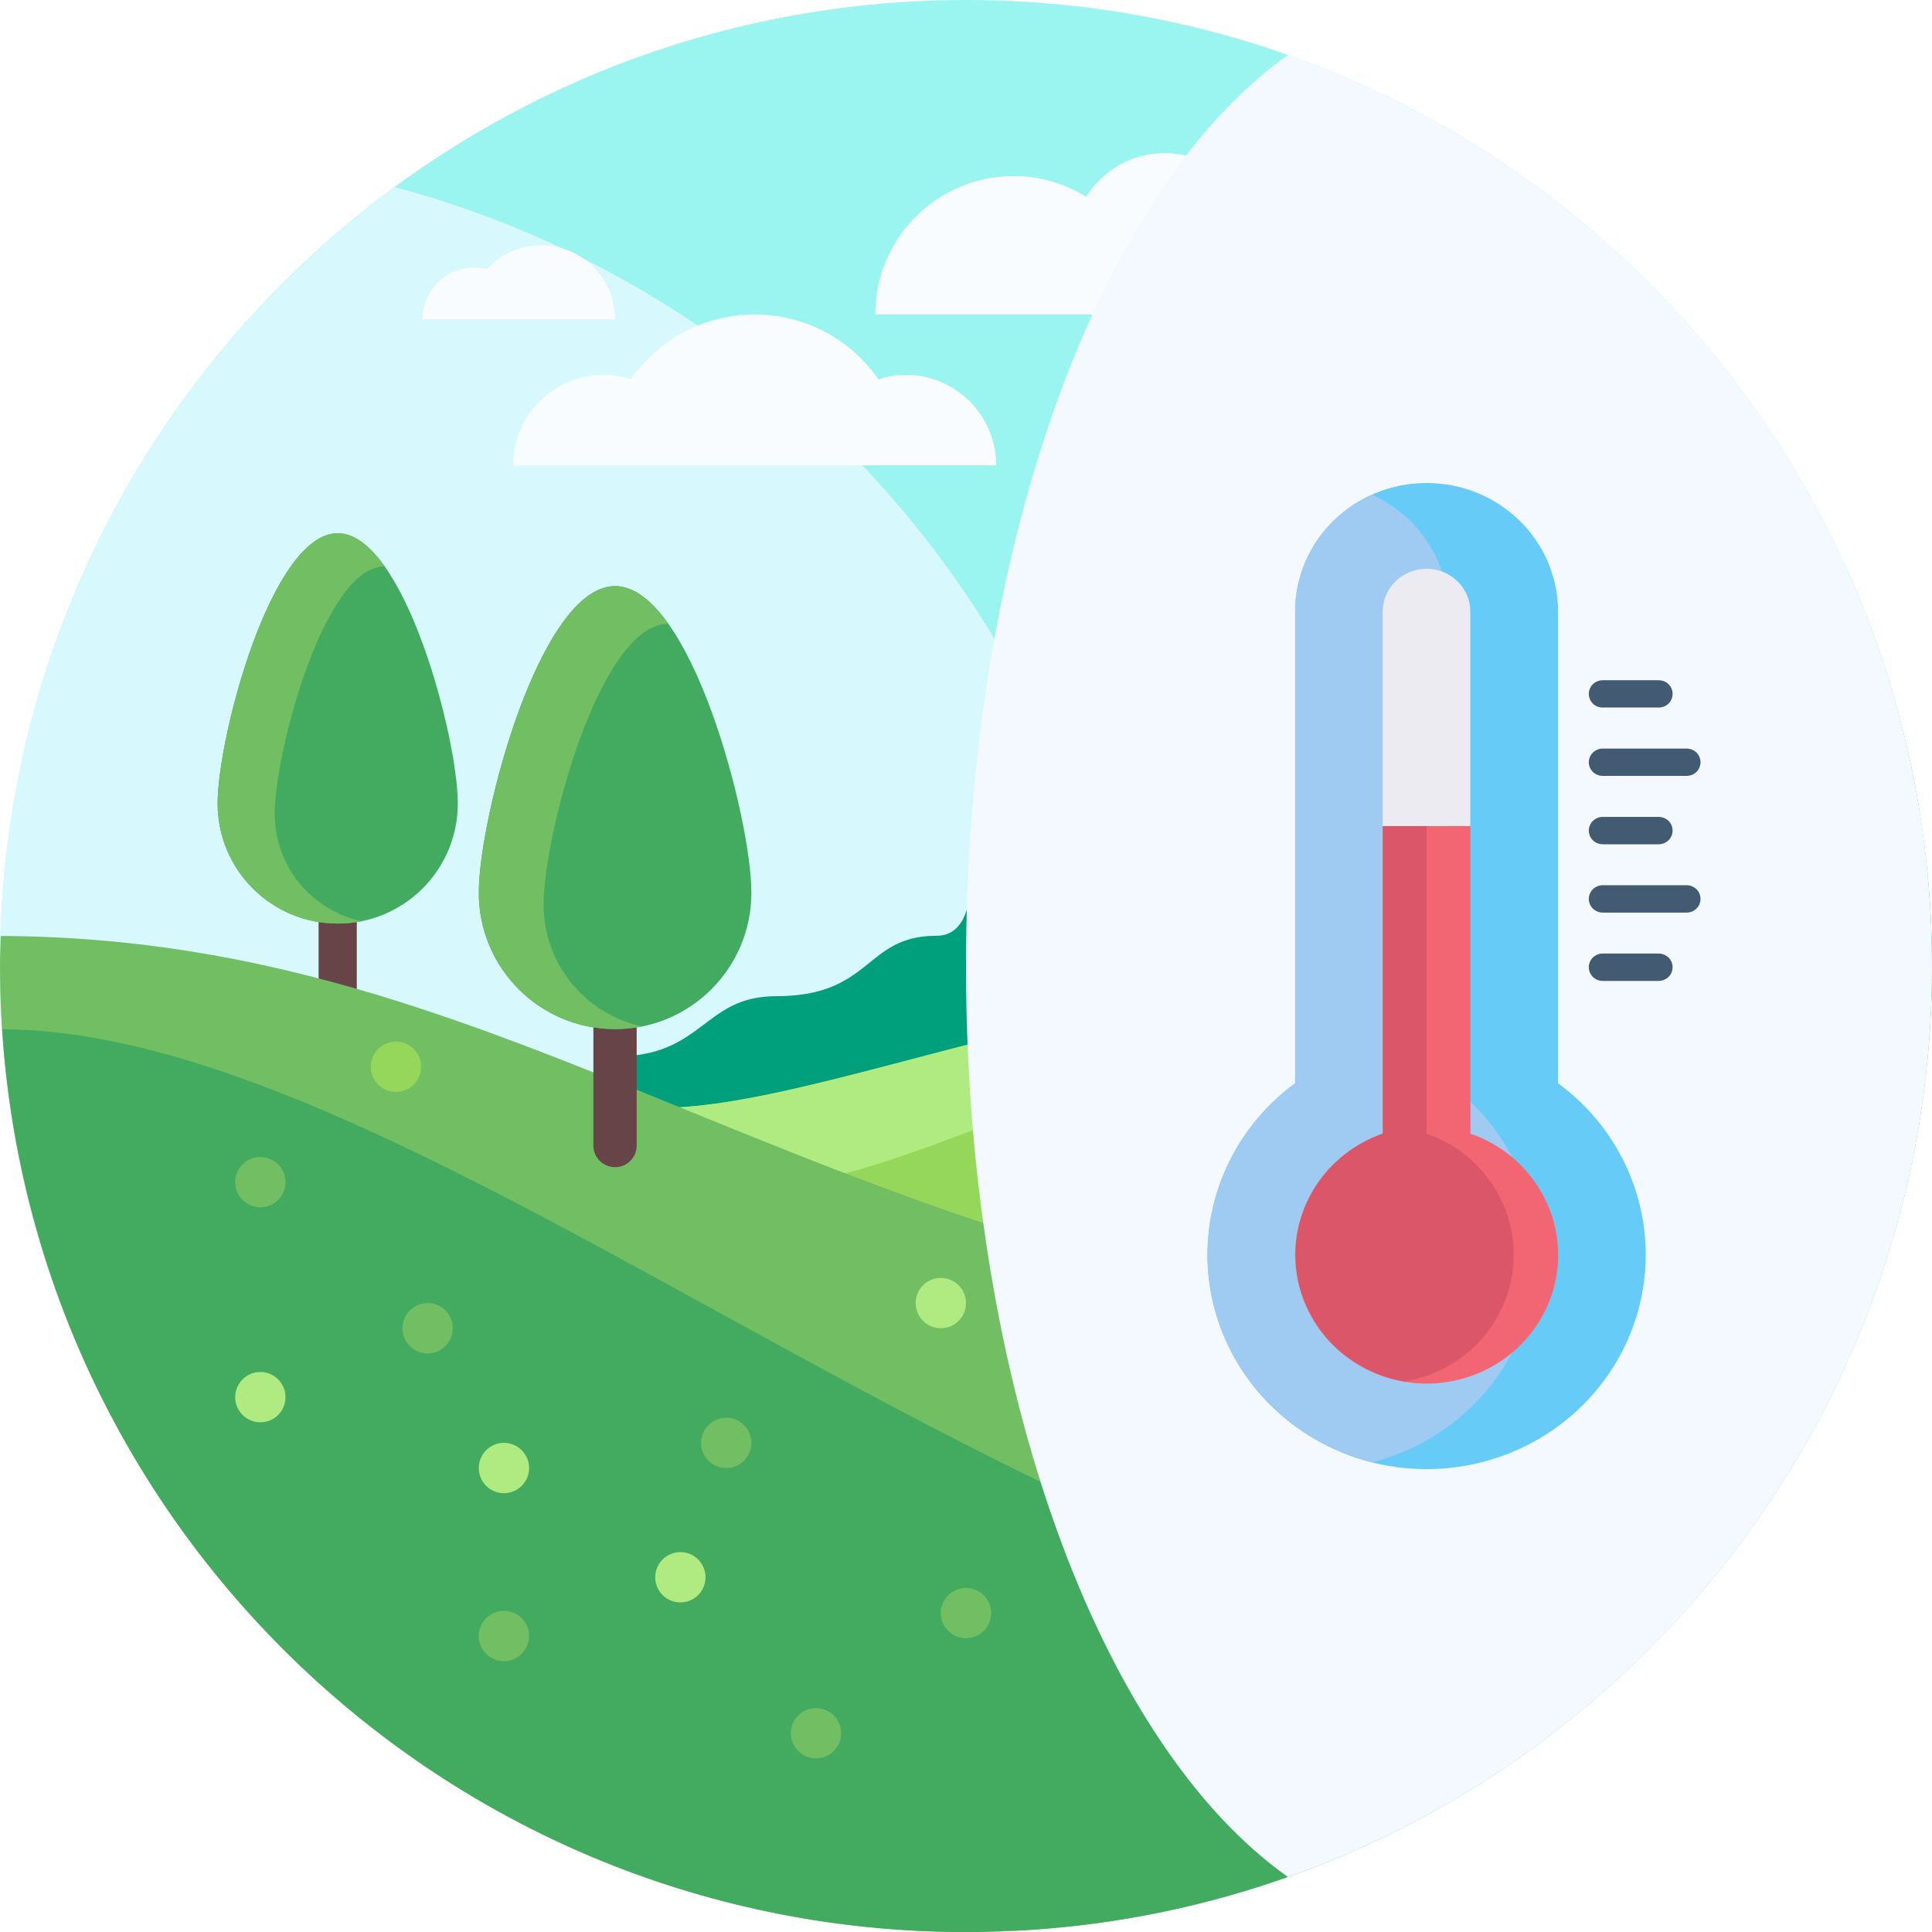
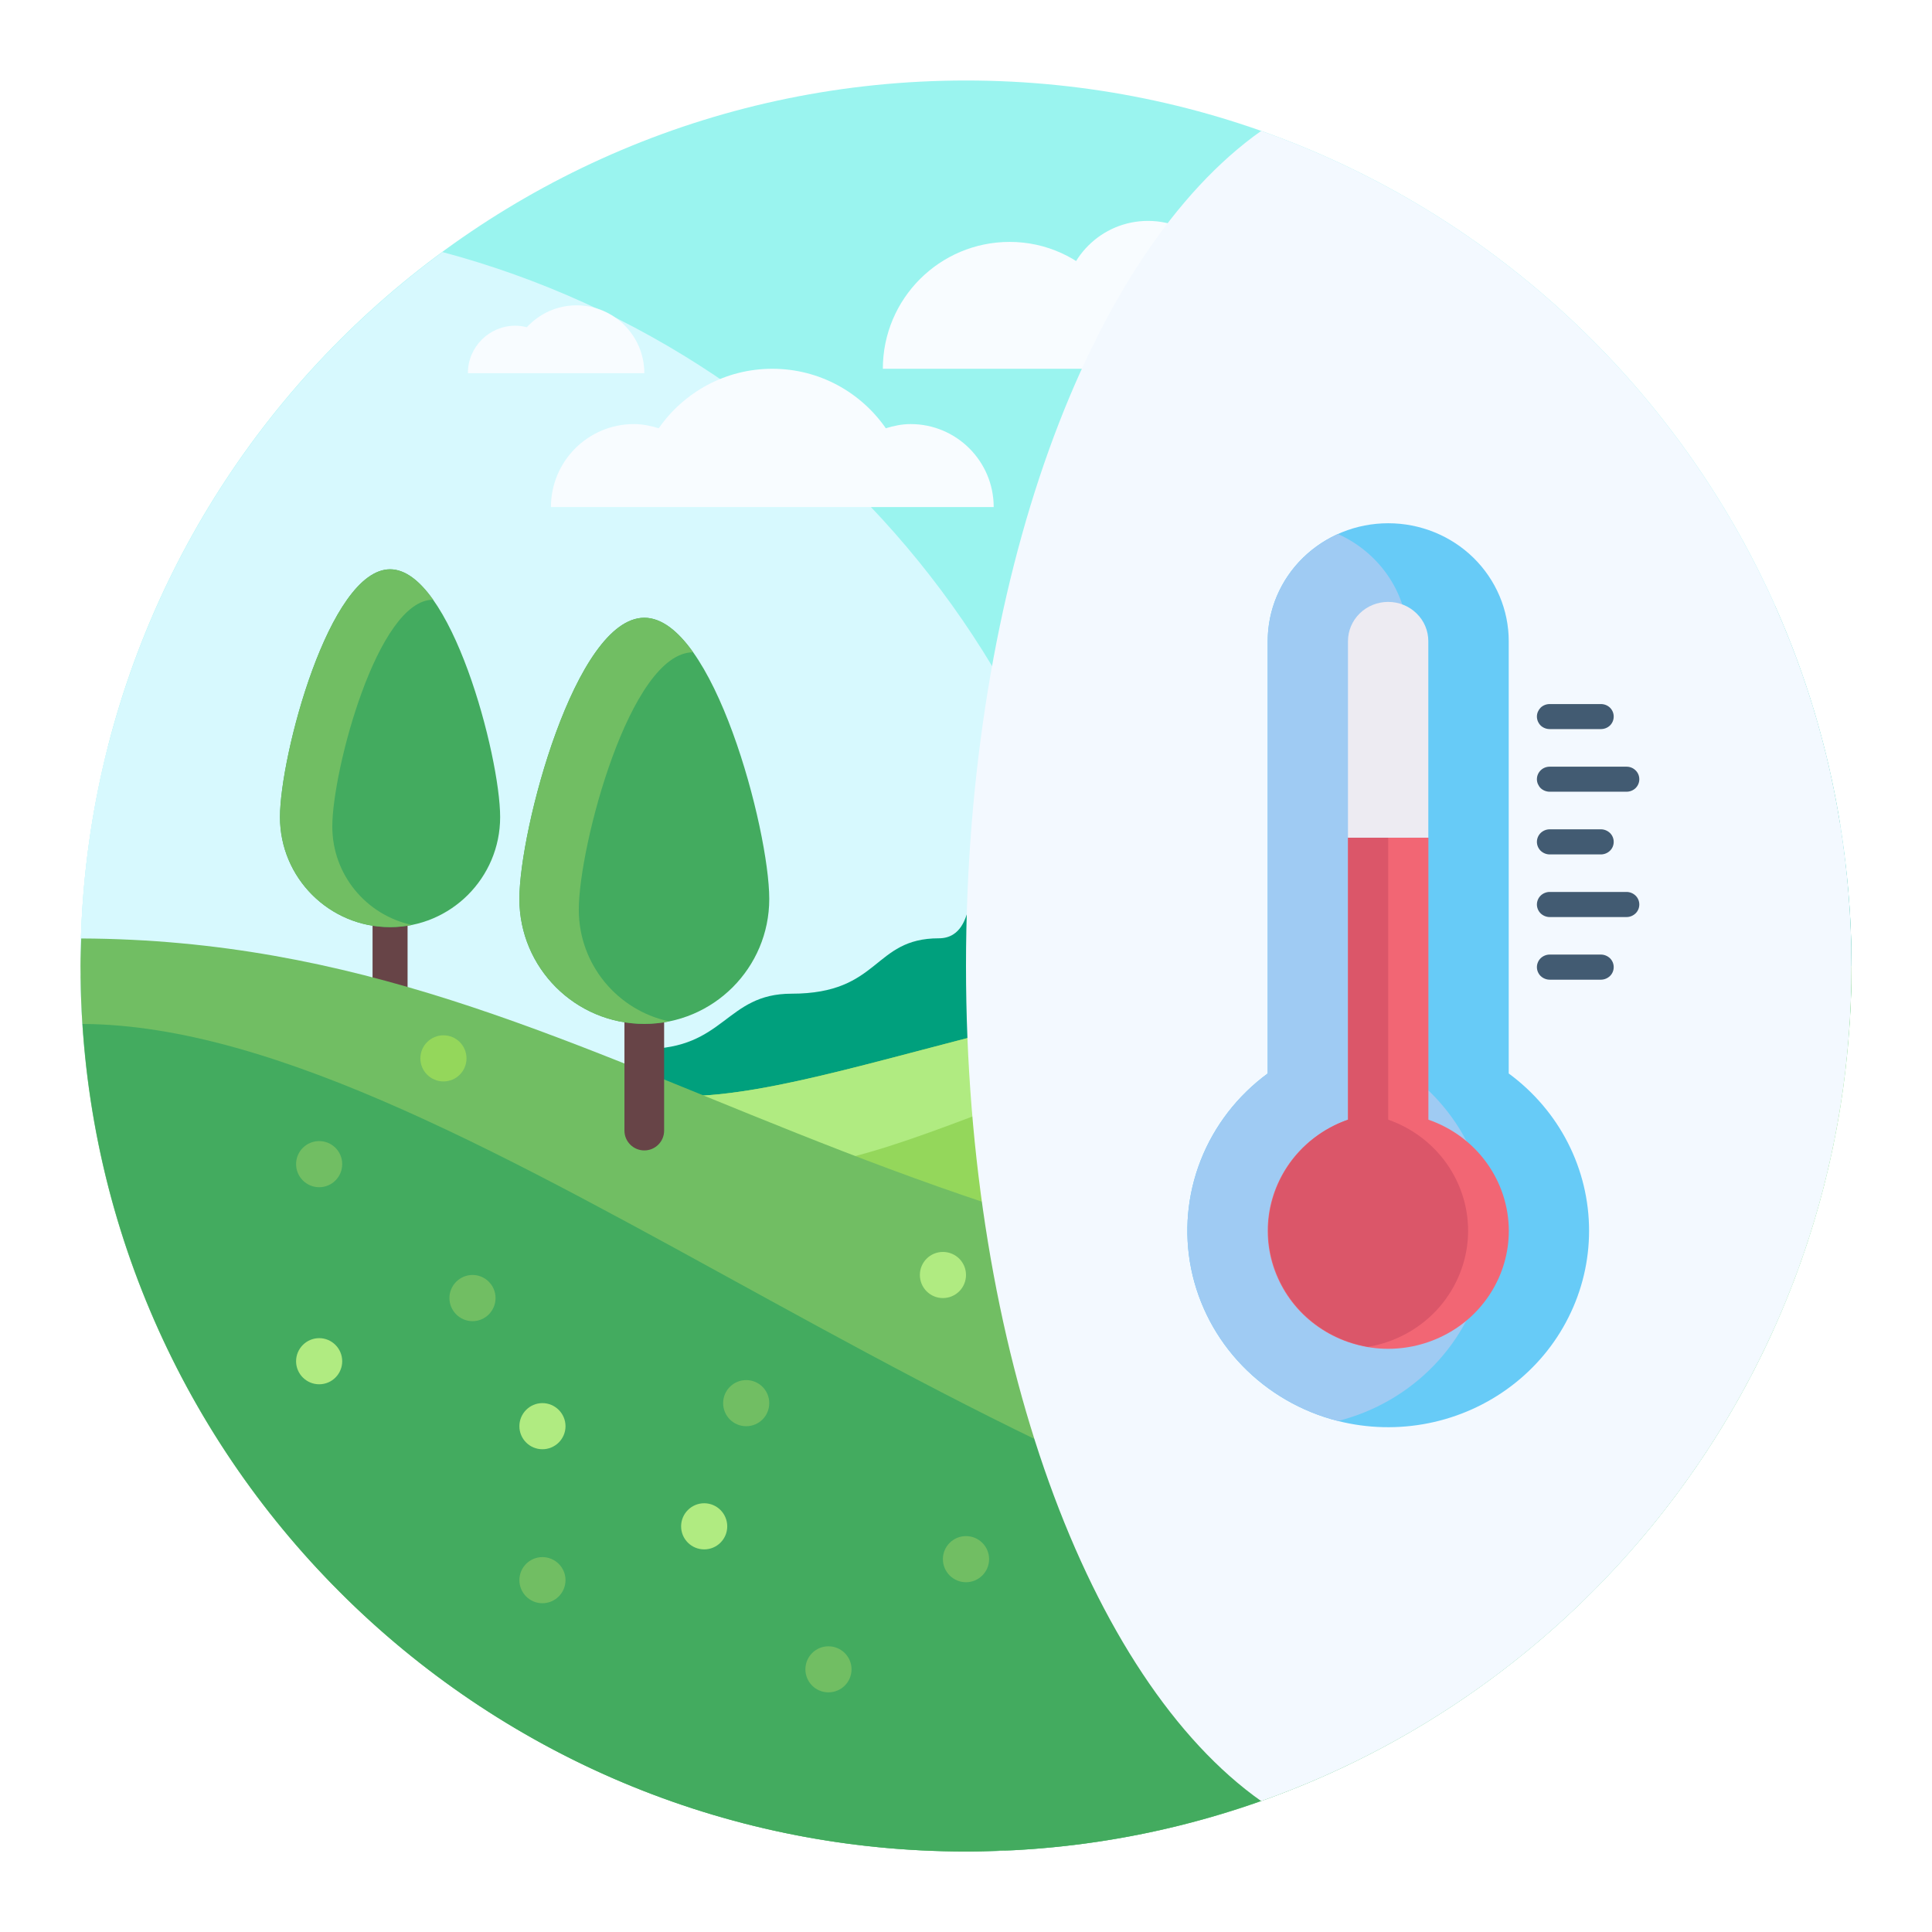
- <svg xmlns="http://www.w3.org/2000/svg" width="22" height="22" viewBox="0 0 22 22" fill="none">
-   <path d="M11 22C4.925 22 0 17.075 0 11C0 4.925 4.925 0 11 0C17.075 0 22 4.925 22 11C22 17.075 17.075 22 11 22Z" fill="#9AF4EF" />
-   <path d="M4.496 2.131C9.365 3.43 12.952 7.87 12.952 13.148C12.952 16.614 11.404 19.717 8.963 21.809C3.862 20.853 0 16.379 0 11C0 7.359 1.77 4.133 4.496 2.131Z" fill="#D7F9FE" />
-   <path d="M12.762 9.197C13.245 8.797 13.943 9.152 14.319 8.83C14.822 8.399 14.936 8.287 15.395 8.169C15.814 8.062 16.193 8.305 16.597 7.767C16.887 7.38 17.16 7.419 17.51 7.505C17.86 7.591 17.968 7.496 18.439 7.106C18.75 6.848 19.035 6.757 19.68 6.778C20.223 6.796 20.651 6.676 21.048 6.525C21.43 7.382 21.707 8.295 21.86 9.251C20.303 9.414 19.835 9.343 19.229 9.539C18.562 9.754 12.088 11.065 11.974 11C11.859 10.935 11.783 9.913 11.783 9.913C12.434 9.795 12.442 9.461 12.762 9.197Z" fill="#36B294" />
-   <path d="M6.589 13.148C6.589 15.577 4.871 17.603 2.585 18.082C0.973 16.168 0 13.698 0 11C0 10.053 0.12 9.134 0.345 8.257C0.731 8.162 1.132 8.107 1.547 8.107C4.331 8.107 6.589 10.364 6.589 13.148Z" fill="#D7F9FE" />
-   <path d="M3.846 11.903C3.966 11.903 4.063 11.806 4.063 11.686V9.349C4.063 9.229 3.966 9.132 3.846 9.132C3.726 9.132 3.628 9.229 3.628 9.349V11.686C3.628 11.806 3.726 11.903 3.846 11.903Z" fill="#674447" />
-   <path d="M2.478 9.15C2.478 9.905 3.09 10.517 3.846 10.517C4.601 10.517 5.213 9.905 5.213 9.15C5.213 8.394 4.601 6.072 3.846 6.072C3.09 6.072 2.478 8.394 2.478 9.15Z" fill="#43AB5F" />
-   <path d="M3.846 6.072C4.035 6.072 4.216 6.218 4.38 6.45C3.689 6.45 3.128 8.575 3.128 9.266C3.128 9.868 3.552 10.369 4.118 10.49C4.03 10.508 3.939 10.517 3.846 10.517C3.09 10.517 2.478 9.905 2.478 9.15C2.478 8.394 3.09 6.072 3.846 6.072Z" fill="#71BE63" />
-   <path d="M14.839 6.085C14.839 5.631 14.471 5.263 14.017 5.263C13.948 5.263 13.883 5.273 13.819 5.289C13.604 5.057 13.3 4.91 12.959 4.91C12.31 4.91 11.783 5.436 11.783 6.085L14.839 6.085Z" fill="#F8FCFF" />
-   <path d="M14.94 2.793C14.94 2.387 14.612 2.058 14.206 2.058C14.145 2.058 14.086 2.068 14.029 2.082C13.838 1.875 13.566 1.744 13.261 1.744C12.682 1.744 12.212 2.213 12.212 2.793H14.94Z" fill="#F8FCFF" />
-   <path d="M4.812 3.636C4.812 3.31 5.077 3.046 5.402 3.046C5.452 3.046 5.499 3.054 5.544 3.065C5.698 2.899 5.917 2.793 6.161 2.793C6.627 2.793 7.004 3.17 7.004 3.636H4.812Z" fill="#F8FCFF" />
-   <path d="M10.662 10.656C10.951 10.656 10.999 10.37 11.027 10.312C11.344 9.668 11.727 9.969 12.355 9.969C12.847 9.969 12.947 9.253 13.222 9.281C13.496 9.31 13.938 9.768 14.319 9.625C14.866 9.419 14.883 9.109 15.416 8.938C15.887 8.786 16.285 8.895 16.514 8.594C16.959 8.008 17.279 8.647 17.977 8.25C18.686 7.846 18.906 8.594 19.44 8.594C20 8.594 19.805 7.906 20.537 7.906C20.951 7.906 21.196 8.412 21.72 8.554C21.901 9.341 22 10.159 22 11C22 11.434 21.972 11.861 21.922 12.281C21.754 12.437 21.572 12.574 21.39 12.653C20.736 12.934 7.004 13.175 7.004 13.175V12.031C8.01 12.031 8.01 11.344 8.833 11.344C9.941 11.344 9.839 10.656 10.662 10.656Z" fill="#00A07D" />
-   <path d="M17.402 18.629L7.219 13.175L7.477 12.618C9.942 12.618 14.221 10.112 22 11C22 13.74 20.996 16.244 19.339 18.169C18.298 18.418 17.402 18.629 17.402 18.629Z" fill="#94D75B" />
-   <path d="M7.477 12.618C9.738 12.618 13.526 10.513 20.137 10.848C14.259 10.853 10.654 13.484 8.809 13.484L8.293 13.292L7.461 12.652L7.477 12.618Z" fill="#B0EB81" />
-   <path d="M14.254 5.142C14.353 5.142 14.447 5.162 14.537 5.19C14.82 4.782 15.291 4.514 15.826 4.514C16.361 4.514 16.832 4.782 17.116 5.19C17.206 5.162 17.299 5.142 17.398 5.142C17.919 5.142 18.341 5.564 18.341 6.085H13.311C13.311 5.565 13.734 5.142 14.254 5.142Z" fill="#F8FCFF" />
-   <path d="M6.875 4.268C6.983 4.268 7.085 4.29 7.183 4.32C7.494 3.874 8.009 3.581 8.594 3.581C9.179 3.581 9.694 3.874 10.004 4.32C10.102 4.29 10.204 4.268 10.312 4.268C10.882 4.268 11.344 4.73 11.344 5.299H5.844C5.844 4.73 6.305 4.268 6.875 4.268Z" fill="#F8FCFF" />
-   <path d="M14.063 3.581C14.063 2.972 13.57 2.478 12.961 2.478C12.869 2.478 12.781 2.492 12.695 2.514C12.408 2.203 12 2.005 11.543 2.005C10.672 2.005 9.967 2.711 9.967 3.581H14.063Z" fill="#F8FCFF" />
-   <path d="M21.026 15.524C19.301 19.342 15.462 22 11 22C4.925 22 0 17.075 0 11C0 10.885 0.005 10.772 0.009 10.658C6.811 10.689 9.895 15.469 21.026 15.469V15.524Z" fill="#71BE63" />
-   <path d="M7.004 13.291C7.14 13.291 7.25 13.181 7.25 13.045V10.393C7.25 10.257 7.14 10.147 7.004 10.147C6.868 10.147 6.757 10.257 6.757 10.393V13.045C6.757 13.181 6.868 13.291 7.004 13.291Z" fill="#674447" />
-   <path d="M5.452 10.167C5.452 11.024 6.147 11.719 7.004 11.719C7.861 11.719 8.556 11.024 8.556 10.167C8.556 9.31 7.861 6.674 7.004 6.674C6.147 6.674 5.452 9.31 5.452 10.167Z" fill="#43AB5F" />
-   <path d="M7.004 6.674C7.219 6.674 7.424 6.841 7.61 7.103C6.826 7.103 6.19 9.515 6.19 10.3C6.19 10.982 6.671 11.551 7.313 11.688C7.213 11.708 7.11 11.719 7.004 11.719C6.147 11.719 5.452 11.024 5.452 10.167C5.452 9.31 6.147 6.674 7.004 6.674Z" fill="#71BE63" />
-   <path d="M0.026 11.72C4.861 11.744 11.791 18.433 18.557 18.981C16.586 20.849 13.93 22 11 22C5.167 22 0.397 17.459 0.026 11.72Z" fill="#43AB5F" />
-   <path d="M13.598 19.565C13.44 19.565 13.311 19.437 13.311 19.279C13.311 19.12 13.44 18.992 13.598 18.992C13.756 18.992 13.884 19.12 13.884 19.279C13.884 19.437 13.756 19.565 13.598 19.565Z" fill="#B0EB81" />
-   <path d="M12.26 16.196C12.102 16.196 11.974 16.068 11.974 15.91C11.974 15.752 12.102 15.623 12.26 15.623C12.419 15.623 12.547 15.752 12.547 15.91C12.547 16.068 12.419 16.196 12.26 16.196Z" fill="#94D75B" />
-   <path d="M4.509 12.434C4.351 12.434 4.222 12.306 4.222 12.148C4.222 11.989 4.351 11.861 4.509 11.861C4.667 11.861 4.795 11.989 4.795 12.148C4.795 12.306 4.667 12.434 4.509 12.434Z" fill="#94D75B" />
-   <path d="M9.291 20.023C9.133 20.023 9.005 19.895 9.005 19.737C9.005 19.579 9.133 19.451 9.291 19.451C9.45 19.451 9.578 19.579 9.578 19.737C9.578 19.895 9.45 20.023 9.291 20.023Z" fill="#71BE63" />
-   <path d="M7.748 18.247C7.589 18.247 7.461 18.119 7.461 17.961C7.461 17.803 7.589 17.674 7.748 17.674C7.906 17.674 8.034 17.803 8.034 17.961C8.034 18.119 7.906 18.247 7.748 18.247Z" fill="#B0EB81" />
-   <path d="M11 18.655C10.842 18.655 10.713 18.527 10.713 18.368C10.713 18.21 10.842 18.082 11 18.082C11.158 18.082 11.287 18.21 11.287 18.368C11.287 18.527 11.158 18.655 11 18.655Z" fill="#71BE63" />
-   <path d="M15.812 19.852C15.654 19.852 15.526 19.723 15.526 19.565C15.526 19.407 15.654 19.279 15.812 19.279C15.971 19.279 16.099 19.407 16.099 19.565C16.099 19.723 15.971 19.852 15.812 19.852Z" fill="#71BE63" />
-   <path d="M15.526 17.433C15.368 17.433 15.24 17.305 15.24 17.147C15.24 16.988 15.368 16.86 15.526 16.86C15.684 16.86 15.812 16.988 15.812 17.147C15.812 17.305 15.684 17.433 15.526 17.433Z" fill="#B0EB81" />
-   <path d="M10.713 15.125C10.555 15.125 10.427 14.997 10.427 14.838C10.427 14.68 10.555 14.552 10.713 14.552C10.872 14.552 11 14.68 11 14.838C11 14.997 10.872 15.125 10.713 15.125Z" fill="#B0EB81" />
-   <path d="M17.876 17.29C17.718 17.29 17.589 17.162 17.589 17.003C17.589 16.845 17.718 16.717 17.876 16.717C18.034 16.717 18.162 16.845 18.162 17.003C18.162 17.162 18.034 17.29 17.876 17.29Z" fill="#94D75B" />
-   <path d="M5.738 17.003C5.58 17.003 5.452 16.875 5.452 16.717C5.452 16.559 5.58 16.43 5.738 16.43C5.896 16.43 6.025 16.559 6.025 16.717C6.025 16.875 5.896 17.003 5.738 17.003Z" fill="#B0EB81" />
-   <path d="M2.965 16.196C2.807 16.196 2.678 16.068 2.678 15.91C2.678 15.752 2.807 15.623 2.965 15.623C3.123 15.623 3.251 15.752 3.251 15.91C3.251 16.068 3.123 16.196 2.965 16.196Z" fill="#B0EB81" />
-   <path d="M8.27 16.717C8.111 16.717 7.983 16.589 7.983 16.43C7.983 16.272 8.111 16.144 8.27 16.144C8.428 16.144 8.556 16.272 8.556 16.43C8.556 16.589 8.428 16.717 8.27 16.717Z" fill="#71BE63" />
-   <path d="M5.738 18.916C5.58 18.916 5.452 18.787 5.452 18.629C5.452 18.471 5.58 18.343 5.738 18.343C5.896 18.343 6.025 18.471 6.025 18.629C6.025 18.787 5.896 18.916 5.738 18.916Z" fill="#71BE63" />
-   <path d="M4.87 15.412C4.712 15.412 4.583 15.283 4.583 15.125C4.583 14.967 4.712 14.838 4.87 14.838C5.028 14.838 5.156 14.967 5.156 15.125C5.156 15.283 5.028 15.412 4.87 15.412Z" fill="#71BE63" />
-   <path d="M2.965 13.748C2.807 13.748 2.678 13.62 2.678 13.461C2.678 13.303 2.807 13.175 2.965 13.175C3.123 13.175 3.251 13.303 3.251 13.461C3.251 13.62 3.123 13.748 2.965 13.748Z" fill="#71BE63" />
-   <path fill-rule="evenodd" clip-rule="evenodd" d="M0.004 11.307C0.002 11.238 0.001 11.169 0 11.1C0 11.066 0 11.033 0 11C0 11.103 0.001 11.205 0.004 11.307ZM14.667 0.626C12.53 2.136 11 6.211 11 11C11 15.79 12.53 19.864 14.667 21.374C18.875 19.887 21.909 15.91 21.998 11.213C21.999 11.142 22 11.071 22 11C22 6.211 18.939 2.136 14.667 0.626ZM11.176 21.999C11.329 21.996 11.482 21.991 11.633 21.982L11.176 21.999ZM9.847 21.94C9.842 21.94 9.837 21.939 9.832 21.939C9.837 21.939 9.842 21.94 9.847 21.94Z" fill="#F3F9FF" />
-   <path d="M18.74 14.289C18.74 14.661 18.653 15.029 18.485 15.363C18.318 15.697 18.074 15.99 17.773 16.218C17.472 16.446 17.121 16.604 16.748 16.679C16.375 16.754 15.99 16.745 15.621 16.652C15.166 16.537 14.754 16.298 14.431 15.964C14.108 15.63 13.889 15.213 13.797 14.762C13.706 14.311 13.747 13.844 13.915 13.415C14.083 12.986 14.372 12.611 14.748 12.335V6.965C14.748 6.576 14.905 6.204 15.186 5.929C15.467 5.654 15.848 5.5 16.245 5.5C16.642 5.5 17.023 5.654 17.304 5.929C17.584 6.204 17.742 6.576 17.742 6.965V12.335C18.052 12.563 18.304 12.858 18.477 13.197C18.65 13.536 18.74 13.909 18.74 14.289Z" fill="#67CBF7" />
-   <path d="M15.621 16.652C15.166 16.537 14.754 16.298 14.431 15.964C14.108 15.63 13.889 15.213 13.797 14.762C13.706 14.311 13.747 13.844 13.915 13.415C14.083 12.986 14.372 12.611 14.748 12.335V6.965C14.748 6.684 14.83 6.41 14.985 6.174C15.14 5.938 15.361 5.751 15.621 5.634C15.882 5.751 16.102 5.938 16.257 6.174C16.412 6.41 16.494 6.684 16.494 6.965V12.335C16.87 12.611 17.159 12.986 17.327 13.415C17.495 13.844 17.536 14.311 17.445 14.762C17.353 15.213 17.134 15.63 16.811 15.964C16.488 16.298 16.076 16.537 15.621 16.652Z" fill="#9FCBF3" />
-   <path d="M18.887 8.057H18.251C18.209 8.057 18.168 8.041 18.138 8.012C18.109 7.982 18.092 7.943 18.092 7.901C18.092 7.86 18.109 7.821 18.138 7.791C18.168 7.762 18.209 7.746 18.251 7.746H18.887C18.929 7.746 18.97 7.762 19 7.791C19.03 7.821 19.046 7.86 19.046 7.901C19.046 7.943 19.03 7.982 19 8.012C18.97 8.041 18.929 8.057 18.887 8.057Z" fill="#425B72" />
-   <path d="M19.205 8.835H18.251C18.209 8.835 18.168 8.819 18.138 8.79C18.109 8.76 18.092 8.721 18.092 8.68C18.092 8.638 18.109 8.599 18.138 8.57C18.168 8.54 18.209 8.524 18.251 8.524H19.205C19.248 8.524 19.288 8.54 19.318 8.57C19.348 8.599 19.364 8.638 19.364 8.68C19.364 8.721 19.348 8.76 19.318 8.79C19.288 8.819 19.248 8.835 19.205 8.835Z" fill="#425B72" />
-   <path d="M18.887 9.614H18.251C18.209 9.614 18.168 9.597 18.138 9.568C18.109 9.539 18.092 9.499 18.092 9.458C18.092 9.417 18.109 9.377 18.138 9.348C18.168 9.319 18.209 9.302 18.251 9.302H18.887C18.929 9.302 18.97 9.319 19 9.348C19.03 9.377 19.046 9.417 19.046 9.458C19.046 9.499 19.03 9.539 19 9.568C18.97 9.597 18.929 9.614 18.887 9.614Z" fill="#425B72" />
-   <path d="M19.205 10.392H18.251C18.209 10.392 18.168 10.375 18.138 10.346C18.109 10.317 18.092 10.277 18.092 10.236C18.092 10.195 18.109 10.155 18.138 10.126C18.168 10.097 18.209 10.08 18.251 10.08H19.205C19.248 10.08 19.288 10.097 19.318 10.126C19.348 10.155 19.364 10.195 19.364 10.236C19.364 10.277 19.348 10.317 19.318 10.346C19.288 10.375 19.248 10.392 19.205 10.392Z" fill="#425B72" />
-   <path d="M18.887 11.17H18.251C18.209 11.17 18.168 11.153 18.138 11.124C18.109 11.095 18.092 11.055 18.092 11.014C18.092 10.973 18.109 10.933 18.138 10.904C18.168 10.875 18.209 10.858 18.251 10.858H18.887C18.929 10.858 18.97 10.875 19 10.904C19.03 10.933 19.046 10.973 19.046 11.014C19.046 11.055 19.03 11.095 19 11.124C18.97 11.153 18.929 11.17 18.887 11.17Z" fill="#425B72" />
-   <path d="M17.743 14.289C17.743 14.557 17.668 14.821 17.525 15.05C17.383 15.28 17.179 15.467 16.935 15.59C16.691 15.714 16.417 15.77 16.143 15.752C15.869 15.733 15.606 15.642 15.382 15.487C15.157 15.332 14.981 15.119 14.872 14.873C14.762 14.627 14.725 14.355 14.762 14.089C14.8 13.823 14.912 13.572 15.085 13.364C15.259 13.156 15.487 12.999 15.746 12.909V9.406H16.744V12.909C17.036 13.01 17.289 13.197 17.467 13.444C17.646 13.691 17.742 13.986 17.743 14.289Z" fill="#F26674" />
-   <path d="M15.995 15.731C15.67 15.676 15.372 15.517 15.148 15.279C14.925 15.04 14.788 14.736 14.759 14.414C14.731 14.092 14.812 13.77 14.991 13.497C15.169 13.225 15.435 13.018 15.746 12.909V9.406H16.245V12.909C16.556 13.018 16.822 13.225 17 13.497C17.179 13.77 17.26 14.092 17.232 14.414C17.203 14.736 17.066 15.04 16.843 15.279C16.619 15.517 16.321 15.676 15.995 15.731Z" fill="#DB5669" />
-   <path d="M16.743 6.965V9.406H15.745V6.965C15.745 6.835 15.798 6.711 15.891 6.62C15.985 6.528 16.112 6.477 16.244 6.477C16.377 6.477 16.503 6.528 16.597 6.62C16.691 6.711 16.743 6.835 16.743 6.965Z" fill="#EDEBF2" />
+ <svg xmlns="http://www.w3.org/2000/svg" width="24" height="24" viewBox="0 0 24 24" fill="none">
+   <path d="M12 23C5.925 23 1 18.075 1 12C1 5.925 5.925 1 12 1C18.075 1 23 5.925 23 12C23 18.075 18.075 23 12 23Z" fill="#9AF4EF" />
+   <path d="M5.496 3.131C10.365 4.43 13.952 8.87 13.952 14.148C13.952 17.614 12.404 20.717 9.963 22.809C4.862 21.853 1 17.379 1 12C1 8.359 2.77 5.133 5.496 3.131Z" fill="#D7F9FE" />
+   <path d="M13.762 10.197C14.245 9.797 14.943 10.152 15.319 9.83C15.822 9.399 15.936 9.287 16.395 9.169C16.814 9.062 17.193 9.305 17.597 8.767C17.887 8.38 18.16 8.419 18.51 8.505C18.86 8.591 18.968 8.496 19.439 8.106C19.75 7.848 20.035 7.757 20.68 7.778C21.223 7.796 21.651 7.676 22.048 7.525C22.43 8.382 22.707 9.295 22.86 10.251C21.303 10.414 20.835 10.343 20.229 10.539C19.562 10.754 13.088 12.065 12.974 12C12.859 11.935 12.783 10.913 12.783 10.913C13.434 10.795 13.442 10.461 13.762 10.197Z" fill="#36B294" />
+   <path d="M7.589 14.148C7.589 16.577 5.871 18.603 3.585 19.082C1.973 17.168 1 14.698 1 12C1 11.053 1.12 10.134 1.345 9.257C1.731 9.162 2.132 9.107 2.547 9.107C5.331 9.107 7.589 11.364 7.589 14.148Z" fill="#D7F9FE" />
+   <path d="M4.846 12.903C4.966 12.903 5.063 12.806 5.063 12.686V10.349C5.063 10.229 4.965 10.132 4.846 10.132C4.726 10.132 4.628 10.229 4.628 10.349V12.686C4.628 12.806 4.726 12.903 4.846 12.903Z" fill="#674447" />
+   <path d="M3.478 10.15C3.478 10.905 4.09 11.517 4.846 11.517C5.601 11.517 6.213 10.905 6.213 10.15C6.213 9.394 5.601 7.072 4.846 7.072C4.09 7.072 3.478 9.394 3.478 10.15Z" fill="#43AB5F" />
+   <path d="M4.846 7.072C5.035 7.072 5.216 7.218 5.38 7.45C4.689 7.45 4.128 9.575 4.128 10.267C4.128 10.868 4.552 11.369 5.118 11.49C5.03 11.508 4.939 11.517 4.846 11.517C4.09 11.517 3.478 10.905 3.478 10.15C3.478 9.394 4.09 7.072 4.846 7.072Z" fill="#71BE63" />
+   <path d="M15.839 7.085C15.839 6.631 15.471 6.263 15.017 6.263C14.948 6.263 14.883 6.273 14.819 6.289C14.604 6.057 14.3 5.91 13.959 5.91C13.31 5.91 12.783 6.436 12.783 7.085L15.839 7.085Z" fill="#F8FCFF" />
+   <path d="M15.94 3.793C15.94 3.387 15.612 3.058 15.206 3.058C15.145 3.058 15.086 3.068 15.029 3.082C14.838 2.875 14.566 2.744 14.261 2.744C13.682 2.744 13.212 3.213 13.212 3.793H15.94Z" fill="#F8FCFF" />
+   <path d="M5.812 4.636C5.812 4.31 6.077 4.046 6.402 4.046C6.452 4.046 6.499 4.054 6.544 4.065C6.698 3.899 6.917 3.793 7.161 3.793C7.627 3.793 8.004 4.17 8.004 4.636H5.812Z" fill="#F8FCFF" />
+   <path d="M11.662 11.656C11.951 11.656 11.999 11.37 12.027 11.312C12.344 10.668 12.727 10.969 13.355 10.969C13.847 10.969 13.947 10.253 14.222 10.281C14.496 10.31 14.938 10.768 15.319 10.625C15.866 10.419 15.883 10.109 16.416 9.938C16.887 9.786 17.285 9.895 17.514 9.594C17.959 9.008 18.279 9.647 18.977 9.25C19.686 8.846 19.906 9.594 20.44 9.594C21 9.594 20.805 8.906 21.537 8.906C21.951 8.906 22.196 9.412 22.72 9.554C22.901 10.341 23 11.159 23 12C23 12.434 22.972 12.861 22.922 13.281C22.754 13.437 22.572 13.574 22.39 13.653C21.736 13.934 8.004 14.175 8.004 14.175V13.031C9.01 13.031 9.01 12.344 9.833 12.344C10.941 12.344 10.839 11.656 11.662 11.656Z" fill="#00A07D" />
+   <path d="M18.402 19.629L8.219 14.175L8.477 13.618C10.942 13.618 15.221 11.112 23 12C23 14.74 21.996 17.244 20.339 19.169C19.298 19.418 18.402 19.629 18.402 19.629Z" fill="#94D75B" />
+   <path d="M8.477 13.618C10.738 13.618 14.526 11.513 21.137 11.848C15.259 11.853 11.654 14.484 9.809 14.484L9.293 14.292L8.461 13.652L8.477 13.618Z" fill="#B0EB81" />
+   <path d="M15.254 6.142C15.353 6.142 15.447 6.162 15.537 6.19C15.82 5.782 16.291 5.514 16.826 5.514C17.361 5.514 17.832 5.782 18.116 6.19C18.206 6.162 18.299 6.142 18.398 6.142C18.919 6.142 19.341 6.564 19.341 7.085H14.311C14.311 6.565 14.734 6.142 15.254 6.142Z" fill="#F8FCFF" />
+   <path d="M7.875 5.268C7.983 5.268 8.085 5.29 8.183 5.32C8.494 4.874 9.009 4.581 9.594 4.581C10.179 4.581 10.694 4.874 11.004 5.32C11.102 5.29 11.204 5.268 11.312 5.268C11.882 5.268 12.344 5.73 12.344 6.299H6.844C6.844 5.73 7.305 5.268 7.875 5.268Z" fill="#F8FCFF" />
+   <path d="M15.063 4.581C15.063 3.972 14.57 3.478 13.961 3.478C13.869 3.478 13.781 3.492 13.695 3.514C13.408 3.203 13 3.005 12.543 3.005C11.672 3.005 10.967 3.711 10.967 4.581H15.063Z" fill="#F8FCFF" />
+   <path d="M22.026 16.524C20.301 20.342 16.462 23 12 23C5.925 23 1 18.075 1 12C1 11.885 1.005 11.772 1.009 11.658C7.811 11.689 10.895 16.469 22.026 16.469V16.524Z" fill="#71BE63" />
+   <path d="M8.004 14.291C8.14 14.291 8.25 14.181 8.25 14.045V11.393C8.25 11.257 8.14 11.147 8.004 11.147C7.868 11.147 7.757 11.257 7.757 11.393V14.045C7.757 14.181 7.868 14.291 8.004 14.291Z" fill="#674447" />
+   <path d="M6.452 11.167C6.452 12.024 7.147 12.719 8.004 12.719C8.861 12.719 9.556 12.024 9.556 11.167C9.556 10.31 8.861 7.674 8.004 7.674C7.147 7.674 6.452 10.31 6.452 11.167Z" fill="#43AB5F" />
+   <path d="M8.004 7.674C8.219 7.674 8.424 7.841 8.61 8.103C7.826 8.103 7.19 10.515 7.19 11.3C7.19 11.982 7.671 12.551 8.313 12.688C8.213 12.708 8.11 12.719 8.004 12.719C7.147 12.719 6.452 12.024 6.452 11.167C6.452 10.31 7.147 7.674 8.004 7.674Z" fill="#71BE63" />
+   <path d="M1.026 12.72C5.861 12.744 12.791 19.433 19.557 19.981C17.586 21.849 14.93 23 12 23C6.167 23 1.397 18.459 1.026 12.72Z" fill="#43AB5F" />
+   <path d="M14.598 20.565C14.44 20.565 14.311 20.437 14.311 20.279C14.311 20.12 14.44 19.992 14.598 19.992C14.756 19.992 14.884 20.12 14.884 20.279C14.884 20.437 14.756 20.565 14.598 20.565Z" fill="#B0EB81" />
+   <path d="M13.26 17.196C13.102 17.196 12.974 17.068 12.974 16.91C12.974 16.752 13.102 16.623 13.26 16.623C13.419 16.623 13.547 16.752 13.547 16.91C13.547 17.068 13.419 17.196 13.26 17.196Z" fill="#94D75B" />
+   <path d="M5.509 13.434C5.351 13.434 5.222 13.306 5.222 13.148C5.222 12.989 5.351 12.861 5.509 12.861C5.667 12.861 5.795 12.989 5.795 13.148C5.795 13.306 5.667 13.434 5.509 13.434Z" fill="#94D75B" />
+   <path d="M10.291 21.023C10.133 21.023 10.005 20.895 10.005 20.737C10.005 20.579 10.133 20.451 10.291 20.451C10.45 20.451 10.578 20.579 10.578 20.737C10.578 20.895 10.45 21.023 10.291 21.023Z" fill="#71BE63" />
+   <path d="M8.748 19.247C8.589 19.247 8.461 19.119 8.461 18.961C8.461 18.803 8.589 18.674 8.748 18.674C8.906 18.674 9.034 18.803 9.034 18.961C9.034 19.119 8.906 19.247 8.748 19.247Z" fill="#B0EB81" />
+   <path d="M12 19.655C11.842 19.655 11.713 19.527 11.713 19.368C11.713 19.21 11.842 19.082 12 19.082C12.158 19.082 12.287 19.21 12.287 19.368C12.287 19.527 12.158 19.655 12 19.655Z" fill="#71BE63" />
+   <path d="M16.812 20.852C16.654 20.852 16.526 20.723 16.526 20.565C16.526 20.407 16.654 20.279 16.812 20.279C16.971 20.279 17.099 20.407 17.099 20.565C17.099 20.723 16.971 20.852 16.812 20.852Z" fill="#71BE63" />
+   <path d="M16.526 18.433C16.368 18.433 16.24 18.305 16.24 18.147C16.24 17.988 16.368 17.86 16.526 17.86C16.684 17.86 16.812 17.988 16.812 18.147C16.812 18.305 16.684 18.433 16.526 18.433Z" fill="#B0EB81" />
+   <path d="M11.713 16.125C11.555 16.125 11.427 15.997 11.427 15.838C11.427 15.68 11.555 15.552 11.713 15.552C11.872 15.552 12 15.68 12 15.838C12 15.997 11.872 16.125 11.713 16.125Z" fill="#B0EB81" />
+   <path d="M18.876 18.29C18.718 18.29 18.589 18.162 18.589 18.003C18.589 17.845 18.718 17.717 18.876 17.717C19.034 17.717 19.162 17.845 19.162 18.003C19.162 18.162 19.034 18.29 18.876 18.29Z" fill="#94D75B" />
+   <path d="M6.738 18.003C6.58 18.003 6.452 17.875 6.452 17.717C6.452 17.559 6.58 17.43 6.738 17.43C6.896 17.43 7.025 17.559 7.025 17.717C7.025 17.875 6.896 18.003 6.738 18.003Z" fill="#B0EB81" />
+   <path d="M3.965 17.196C3.807 17.196 3.678 17.068 3.678 16.91C3.678 16.752 3.807 16.623 3.965 16.623C4.123 16.623 4.251 16.752 4.251 16.91C4.251 17.068 4.123 17.196 3.965 17.196Z" fill="#B0EB81" />
+   <path d="M9.27 17.717C9.111 17.717 8.983 17.589 8.983 17.43C8.983 17.272 9.111 17.144 9.27 17.144C9.428 17.144 9.556 17.272 9.556 17.43C9.556 17.589 9.428 17.717 9.27 17.717Z" fill="#71BE63" />
+   <path d="M6.738 19.916C6.58 19.916 6.452 19.787 6.452 19.629C6.452 19.471 6.58 19.343 6.738 19.343C6.896 19.343 7.025 19.471 7.025 19.629C7.025 19.787 6.896 19.916 6.738 19.916Z" fill="#71BE63" />
+   <path d="M5.87 16.412C5.712 16.412 5.583 16.283 5.583 16.125C5.583 15.967 5.712 15.838 5.87 15.838C6.028 15.838 6.156 15.967 6.156 16.125C6.156 16.283 6.028 16.412 5.87 16.412Z" fill="#71BE63" />
+   <path d="M3.965 14.748C3.807 14.748 3.678 14.62 3.678 14.461C3.678 14.303 3.807 14.175 3.965 14.175C4.123 14.175 4.251 14.303 4.251 14.461C4.251 14.62 4.123 14.748 3.965 14.748Z" fill="#71BE63" />
+   <path fill-rule="evenodd" clip-rule="evenodd" d="M1.004 12.307C1.002 12.238 1.001 12.169 1 12.1C1 12.066 1 12.033 1 12C1 12.103 1.001 12.205 1.004 12.307ZM15.667 1.626C13.53 3.136 12 7.211 12 12C12 16.79 13.53 20.864 15.667 22.374C19.875 20.887 22.909 16.91 22.998 12.213C22.999 12.142 23 12.071 23 12C23 7.211 19.939 3.136 15.667 1.626ZM12.176 22.999C12.329 22.996 12.482 22.991 12.633 22.982L12.176 22.999ZM10.847 22.94C10.842 22.94 10.837 22.939 10.832 22.939C10.837 22.939 10.842 22.94 10.847 22.94Z" fill="#F3F9FF" />
+   <path d="M19.74 15.289C19.74 15.661 19.653 16.029 19.485 16.363C19.318 16.698 19.074 16.99 18.773 17.218C18.472 17.446 18.121 17.604 17.748 17.679C17.375 17.754 16.99 17.745 16.621 17.652C16.166 17.537 15.754 17.298 15.431 16.964C15.108 16.63 14.889 16.213 14.797 15.762C14.706 15.311 14.747 14.844 14.915 14.415C15.083 13.986 15.372 13.611 15.748 13.335V7.965C15.748 7.576 15.905 7.204 16.186 6.929C16.467 6.654 16.848 6.5 17.245 6.5C17.642 6.5 18.023 6.654 18.304 6.929C18.584 7.204 18.742 7.576 18.742 7.965V13.335C19.052 13.563 19.304 13.858 19.477 14.197C19.65 14.536 19.74 14.909 19.74 15.289Z" fill="#67CBF7" />
+   <path d="M16.621 17.652C16.166 17.537 15.754 17.298 15.431 16.964C15.108 16.63 14.889 16.213 14.797 15.762C14.706 15.311 14.747 14.844 14.915 14.415C15.083 13.986 15.372 13.611 15.748 13.335V7.965C15.748 7.684 15.83 7.41 15.985 7.174C16.14 6.938 16.361 6.751 16.621 6.634C16.881 6.751 17.102 6.938 17.257 7.174C17.412 7.41 17.494 7.684 17.494 7.965V13.335C17.87 13.611 18.159 13.986 18.327 14.415C18.495 14.844 18.536 15.311 18.445 15.762C18.353 16.213 18.134 16.63 17.811 16.964C17.488 17.298 17.076 17.537 16.621 17.652Z" fill="#9FCBF3" />
+   <path d="M19.887 9.057H19.251C19.209 9.057 19.168 9.041 19.138 9.012C19.109 8.982 19.092 8.943 19.092 8.901C19.092 8.86 19.109 8.821 19.138 8.791C19.168 8.762 19.209 8.746 19.251 8.746H19.887C19.929 8.746 19.97 8.762 20 8.791C20.03 8.821 20.046 8.86 20.046 8.901C20.046 8.943 20.03 8.982 20 9.012C19.97 9.041 19.929 9.057 19.887 9.057Z" fill="#425B72" />
+   <path d="M20.205 9.835H19.251C19.209 9.835 19.168 9.819 19.138 9.79C19.109 9.76 19.092 9.721 19.092 9.68C19.092 9.638 19.109 9.599 19.138 9.57C19.168 9.54 19.209 9.524 19.251 9.524H20.205C20.248 9.524 20.288 9.54 20.318 9.57C20.348 9.599 20.364 9.638 20.364 9.68C20.364 9.721 20.348 9.76 20.318 9.79C20.288 9.819 20.248 9.835 20.205 9.835Z" fill="#425B72" />
+   <path d="M19.887 10.614H19.251C19.209 10.614 19.168 10.597 19.138 10.568C19.109 10.539 19.092 10.499 19.092 10.458C19.092 10.417 19.109 10.377 19.138 10.348C19.168 10.319 19.209 10.302 19.251 10.302H19.887C19.929 10.302 19.97 10.319 20 10.348C20.03 10.377 20.046 10.417 20.046 10.458C20.046 10.499 20.03 10.539 20 10.568C19.97 10.597 19.929 10.614 19.887 10.614Z" fill="#425B72" />
+   <path d="M20.205 11.392H19.251C19.209 11.392 19.168 11.375 19.138 11.346C19.109 11.317 19.092 11.277 19.092 11.236C19.092 11.195 19.109 11.155 19.138 11.126C19.168 11.097 19.209 11.08 19.251 11.08H20.205C20.248 11.08 20.288 11.097 20.318 11.126C20.348 11.155 20.364 11.195 20.364 11.236C20.364 11.277 20.348 11.317 20.318 11.346C20.288 11.375 20.248 11.392 20.205 11.392Z" fill="#425B72" />
+   <path d="M19.887 12.17H19.251C19.209 12.17 19.168 12.153 19.138 12.124C19.109 12.095 19.092 12.055 19.092 12.014C19.092 11.973 19.109 11.933 19.138 11.904C19.168 11.875 19.209 11.858 19.251 11.858H19.887C19.929 11.858 19.97 11.875 20 11.904C20.03 11.933 20.046 11.973 20.046 12.014C20.046 12.055 20.03 12.095 20 12.124C19.97 12.153 19.929 12.17 19.887 12.17Z" fill="#425B72" />
+   <path d="M18.743 15.289C18.743 15.557 18.668 15.821 18.525 16.05C18.383 16.28 18.179 16.467 17.935 16.59C17.691 16.714 17.417 16.77 17.143 16.752C16.869 16.733 16.606 16.642 16.382 16.487C16.157 16.332 15.981 16.119 15.872 15.873C15.762 15.627 15.725 15.355 15.762 15.089C15.8 14.823 15.912 14.572 16.085 14.364C16.259 14.156 16.487 13.999 16.746 13.909V10.406H17.744V13.909C18.036 14.01 18.289 14.197 18.467 14.444C18.646 14.691 18.742 14.986 18.743 15.289Z" fill="#F26674" />
+   <path d="M16.995 16.731C16.67 16.676 16.372 16.517 16.148 16.279C15.925 16.04 15.788 15.736 15.759 15.414C15.731 15.092 15.812 14.77 15.991 14.497C16.169 14.225 16.435 14.018 16.746 13.909V10.406H17.245V13.909C17.556 14.018 17.822 14.225 18 14.497C18.179 14.77 18.26 15.092 18.232 15.414C18.203 15.736 18.066 16.04 17.843 16.279C17.619 16.517 17.321 16.676 16.995 16.731Z" fill="#DB5669" />
+   <path d="M17.743 7.965V10.406H16.745V7.965C16.745 7.835 16.798 7.711 16.891 7.62C16.985 7.528 17.112 7.477 17.244 7.477C17.377 7.477 17.503 7.528 17.597 7.62C17.691 7.711 17.743 7.835 17.743 7.965Z" fill="#EDEBF2" />
</svg>
